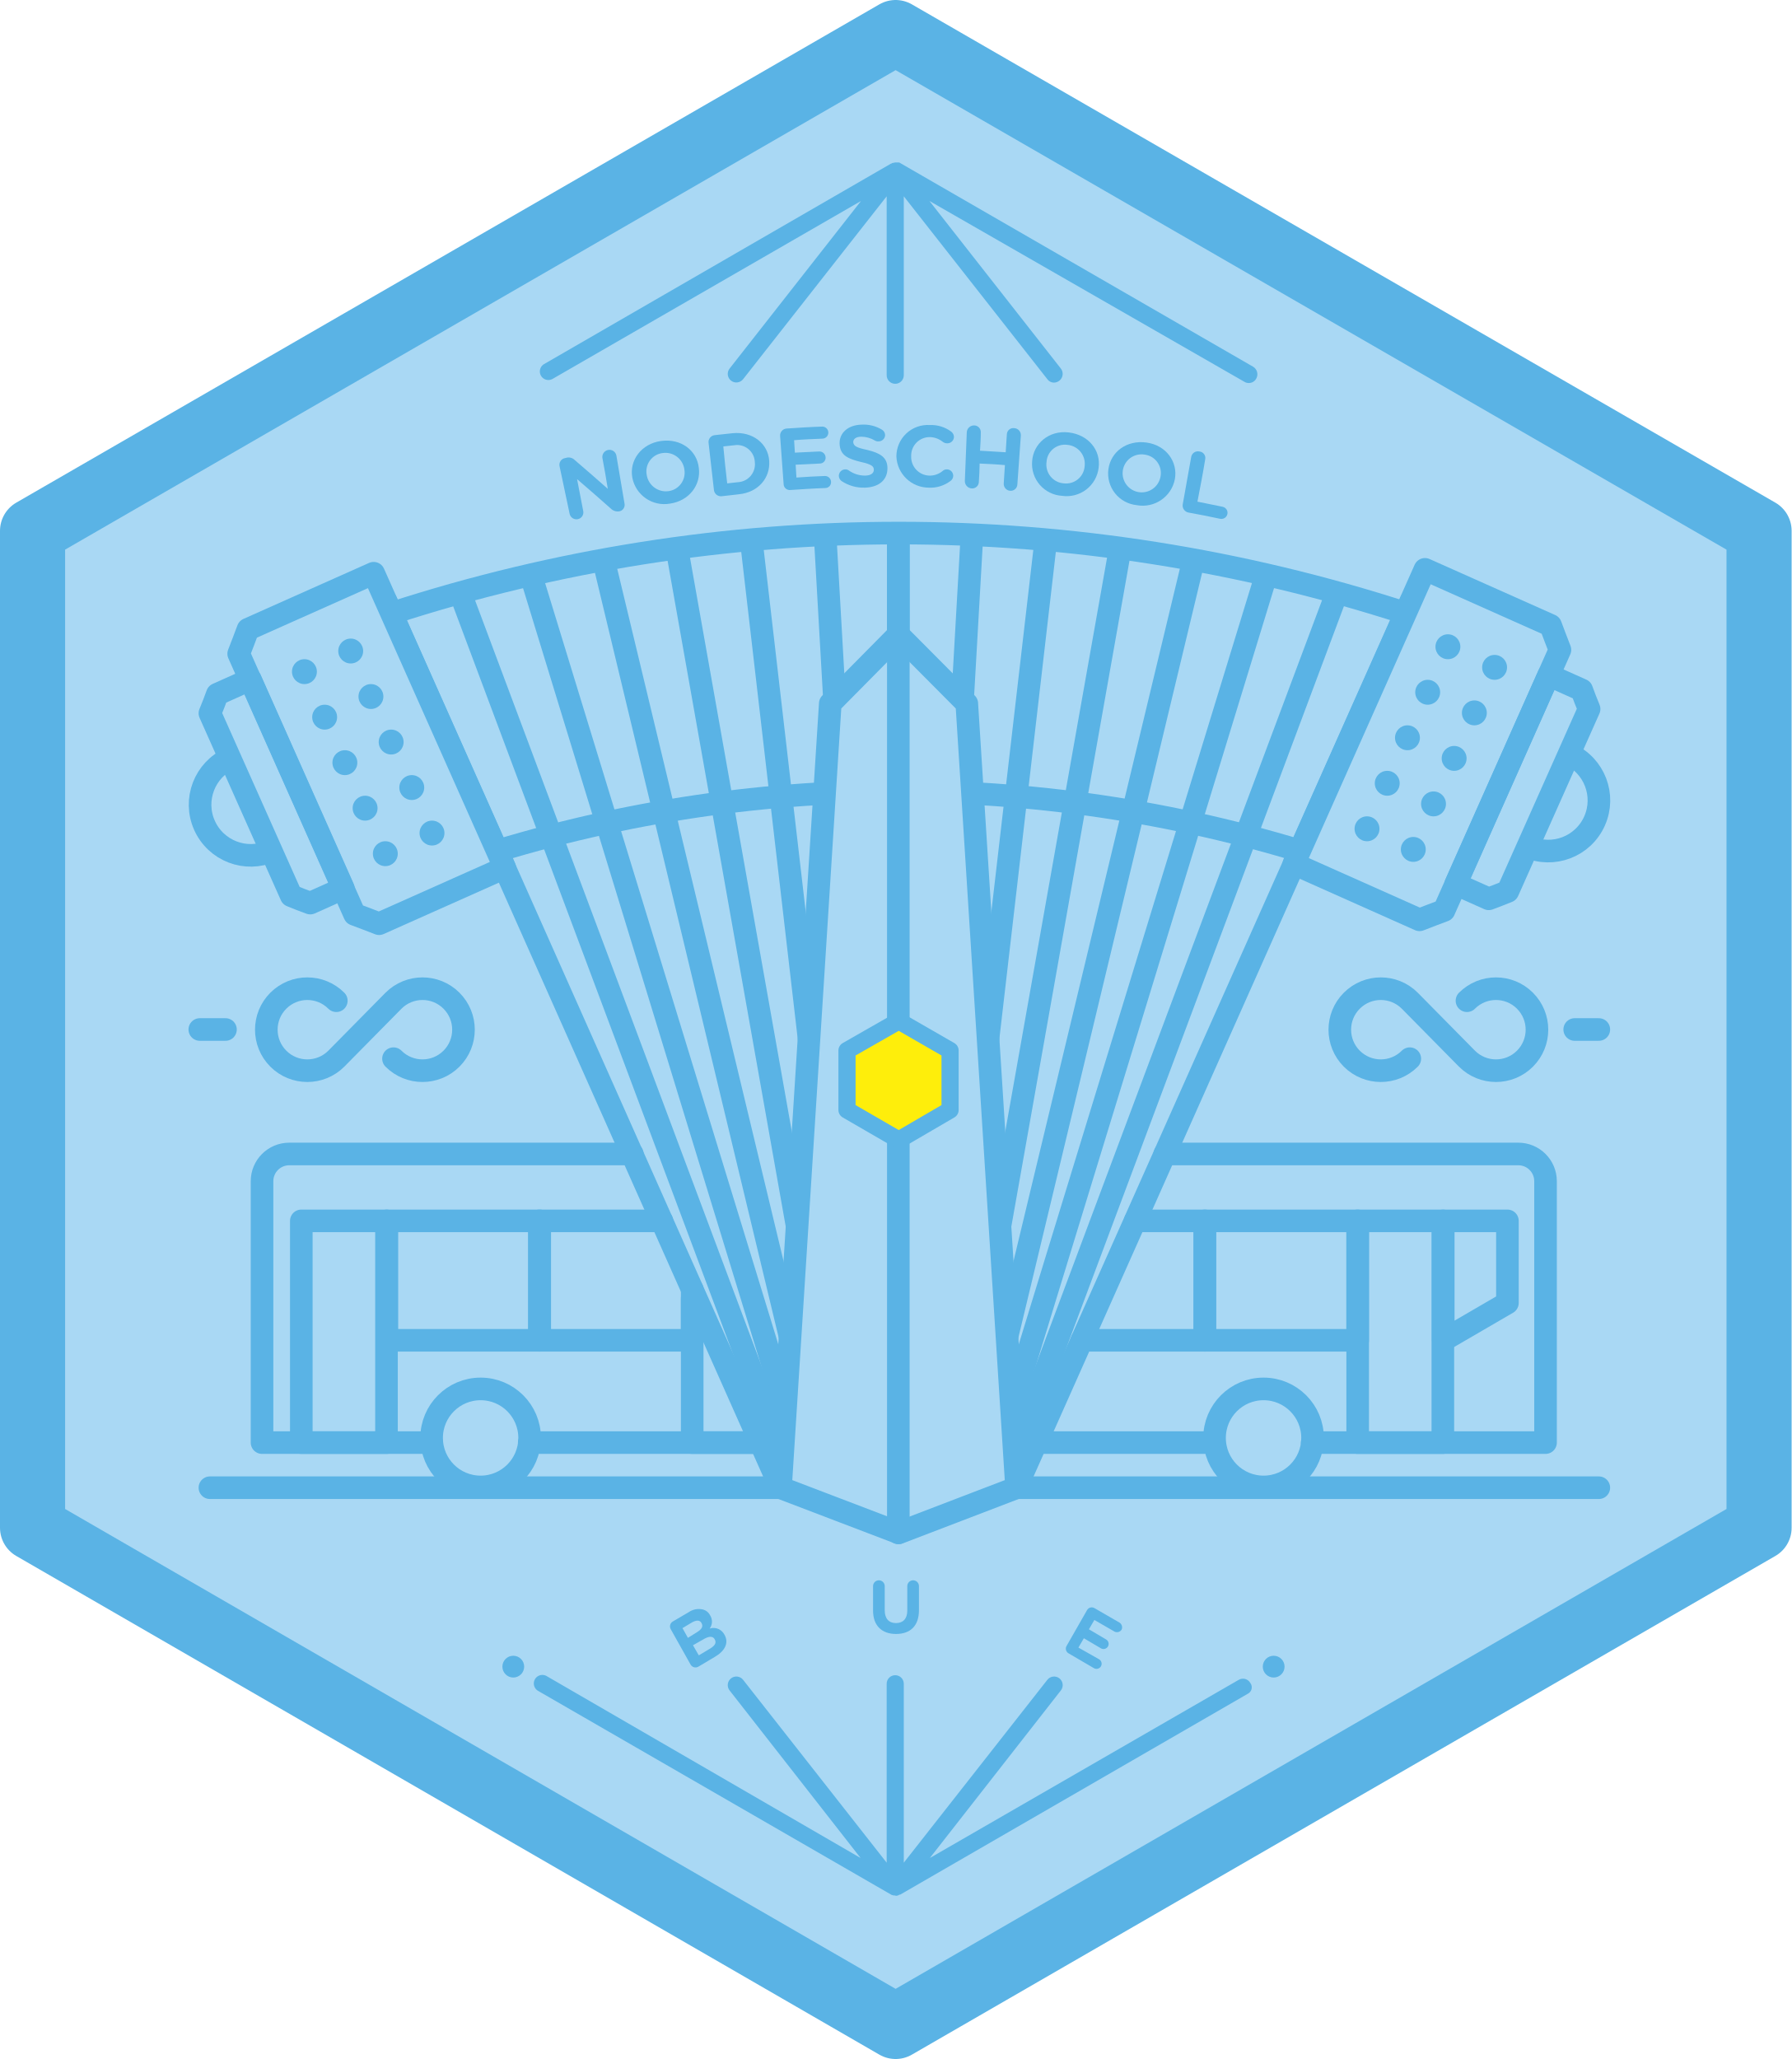
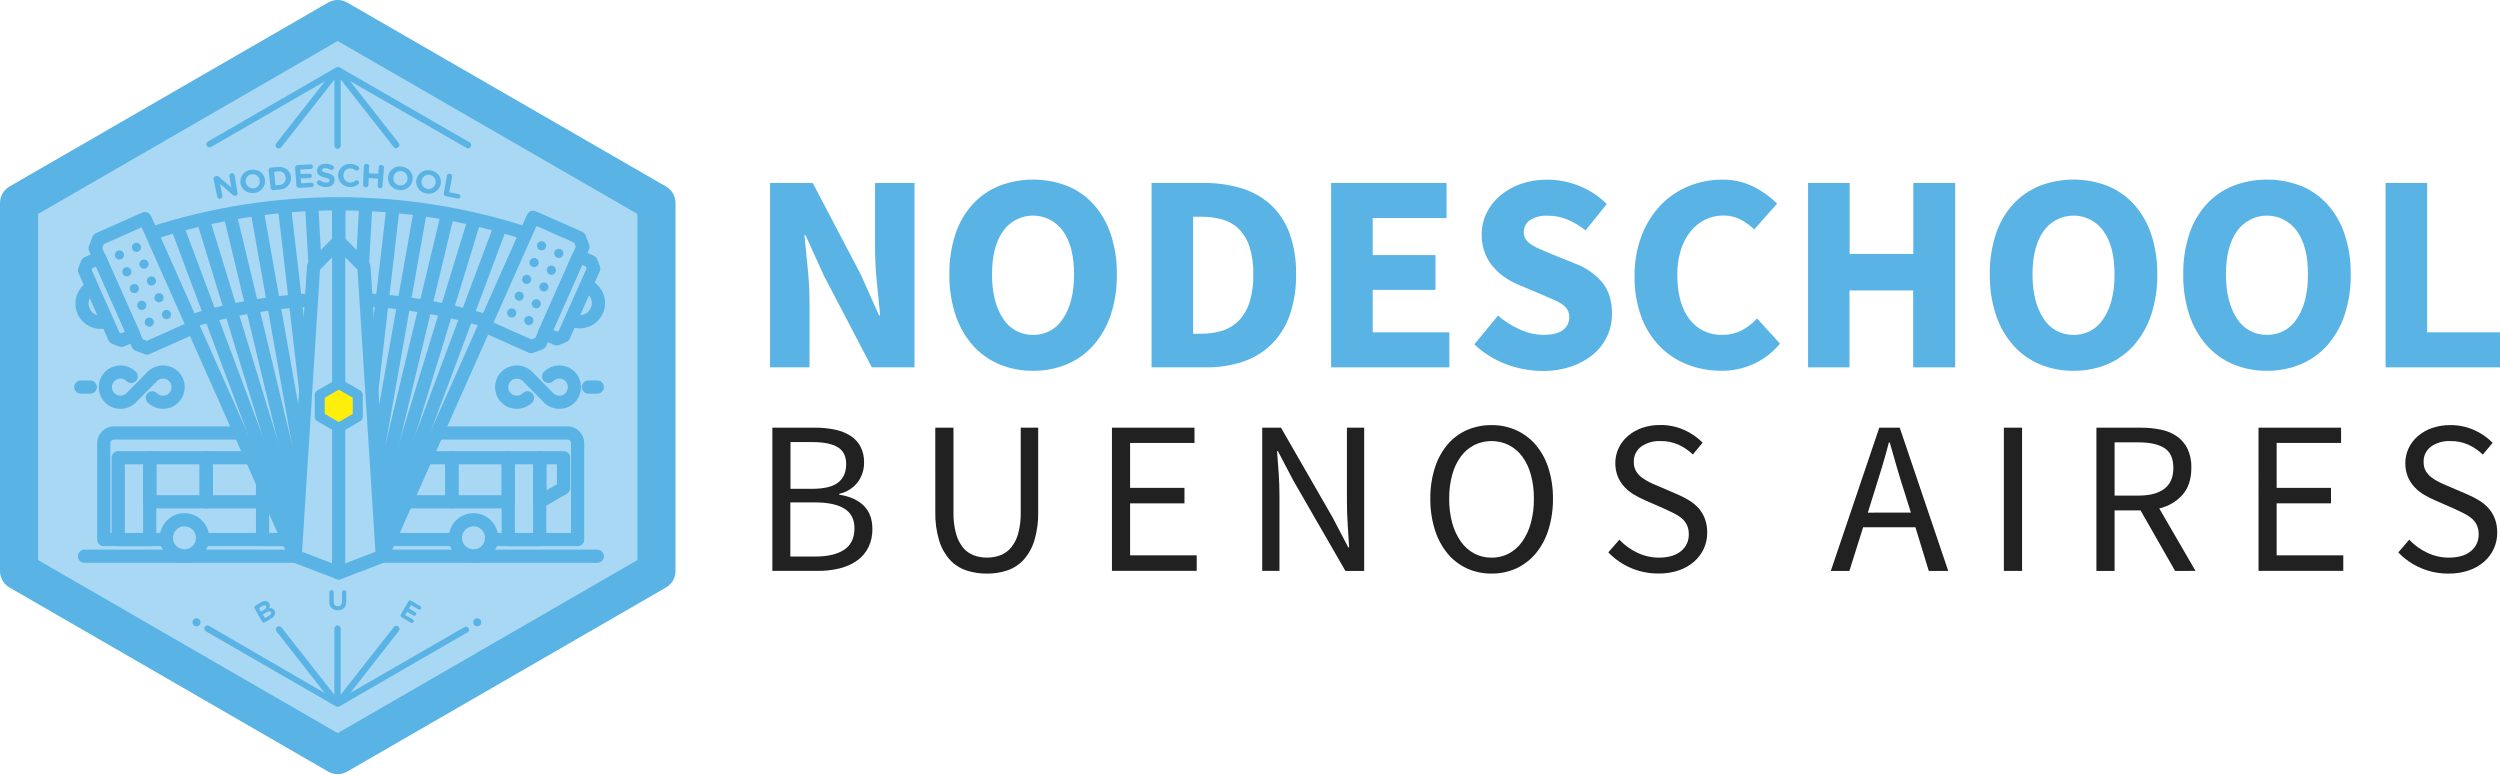
- <svg xmlns="http://www.w3.org/2000/svg" id="Layer_1" data-name="Layer 1" viewBox="0 0 460.64 529.34">
+ <svg xmlns="http://www.w3.org/2000/svg" id="Layer_1" data-name="Layer 1" viewBox="0 0 1099.56 340.48">
  <defs>
-     <style>.cls-1,.cls-5{fill:#a9d8f4;}.cls-1,.cls-2,.cls-4,.cls-5,.cls-6,.cls-7{stroke:#5ab3e5;}.cls-1,.cls-2,.cls-5,.cls-7{stroke-linecap:round;}.cls-1,.cls-2,.cls-4,.cls-5,.cls-7{stroke-linejoin:round;}.cls-1{stroke-width:16.74px;}.cls-2,.cls-4,.cls-6{fill:none;}.cls-2,.cls-4,.cls-5,.cls-6{stroke-width:5.81px;}.cls-3{fill:#5ab3e5;}.cls-6{stroke-miterlimit:10;}.cls-7{fill:#feee0b;stroke-width:4.41px;}</style>
+     <style>.cls-1,.cls-5{fill:#a9d8f4;}.cls-1,.cls-2,.cls-4,.cls-5,.cls-6,.cls-7{stroke:#5ab3e5;}.cls-1,.cls-2,.cls-5,.cls-7{stroke-linecap:round;}.cls-1,.cls-2,.cls-4,.cls-5,.cls-7{stroke-linejoin:round;}.cls-1{stroke-width:16.74px;}.cls-2,.cls-4,.cls-6{fill:none;}.cls-2,.cls-4,.cls-5,.cls-6{stroke-width:5.81px;}.cls-3{fill:#5ab3e5;}.cls-6{stroke-miterlimit:10;}.cls-7{fill:#feee0b;stroke-width:4.41px;}.cls-8{fill:#212121;}</style>
  </defs>
-   <polygon class="cls-1" points="452.27 392.77 230.27 520.97 8.37 392.77 8.37 136.47 230.27 8.37 452.27 136.47 452.27 392.77" />
-   <path class="cls-2" d="M162.6,296.7H74.4a7,7,0,0,0-7,7v67.2H111" transform="translate(-0.03 -0.03)" />
-   <path class="cls-2" d="M337.4,370.9h60V303.7a7,7,0,0,0-7-7H299.5" transform="translate(-0.03 -0.03)" />
-   <line class="cls-2" x1="263.37" y1="370.87" x2="312.17" y2="370.87" />
-   <line class="cls-2" x1="136.07" y1="370.87" x2="198.77" y2="370.87" />
-   <circle class="cls-2" cx="123.57" cy="369.67" r="12.6" />
-   <circle class="cls-2" cx="324.87" cy="369.67" r="12.6" />
-   <rect class="cls-2" x="77.47" y="313.87" width="21.9" height="57" />
-   <polyline class="cls-2" points="177.97 331.47 177.97 370.87 195.57 370.87" />
-   <rect class="cls-2" x="349.07" y="313.87" width="21.9" height="57" />
-   <rect class="cls-2" x="99.47" y="313.87" width="39.3" height="30.7" />
-   <polyline class="cls-2" points="291.87 313.87 309.77 313.87 309.77 344.57 278.17 344.57" />
-   <rect class="cls-2" x="309.77" y="313.87" width="39.3" height="30.7" />
-   <polyline class="cls-2" points="177.97 333.77 177.97 344.57 138.67 344.57 138.67 313.87 170.17 313.87" />
-   <polygon class="cls-2" points="387.57 334.97 371.07 344.57 371.07 313.87 387.57 313.87 387.57 334.97" />
-   <path class="cls-3" d="M172.5,418.9a1.46,1.46,0,0,1,.5-2l4.1-2.4a4.53,4.53,0,0,1,3.6-.7,2.85,2.85,0,0,1,1.9,1.5h0a3,3,0,0,1-.1,3.4,3.18,3.18,0,0,1,3.8,1.6h0c1.2,2.1.1,4.2-2.5,5.7l-4.2,2.5a1.46,1.46,0,0,1-2-.5Zm6.8.7c1.1-.7,1.6-1.4,1.1-2.3h0c-.4-.8-1.3-.8-2.4-.2l-2.5,1.5,1.4,2.5Zm3.4,4.2c1.1-.7,1.6-1.4,1.1-2.3h0c-.4-.8-1.3-.9-2.6-.2l-3,1.7,1.5,2.6Z" transform="translate(-0.03 -0.03)" />
-   <path class="cls-3" d="M224.5,414.1v-6.3a1.5,1.5,0,1,1,3,0V414c0,2.2,1.1,3.3,2.9,3.3s2.9-1.1,2.9-3.2v-6.3a1.5,1.5,0,0,1,3,0V414c0,4.1-2.3,6.1-5.9,6.1S224.5,418,224.5,414.1Z" transform="translate(-0.03 -0.03)" />
-   <path class="cls-3" d="M274.3,423.1l5.2-9.1a1.38,1.38,0,0,1,2-.5l6.4,3.7a1.44,1.44,0,0,1,.5,1.8,1.41,1.41,0,0,1-1.8.5l-5.2-3-1.4,2.4,4.4,2.6a1.32,1.32,0,0,1-1.3,2.3l-4.4-2.6-1.4,2.4,5.3,3a1.32,1.32,0,0,1-1.3,2.3l-6.5-3.8A1.38,1.38,0,0,1,274.3,423.1Z" transform="translate(-0.03 -0.03)" />
-   <path class="cls-3" d="M322.2,94.3,231.4,41.9h0a.37.37,0,0,0-.3-.1h-.8a.9.9,0,0,0-.5.1h-.2a.76.76,0,0,0-.4.2h-.1L139.8,93.7a2.2,2.2,0,0,0,2.2,3.8l79.4-45.8L187.6,94.8a2.21,2.21,0,1,0,3.5,2.7l36.9-47v46a2.2,2.2,0,1,0,4.4,0v-46l36.9,47a2.09,2.09,0,0,0,1.7.9,2.39,2.39,0,0,0,1.4-.5,2.23,2.23,0,0,0,.4-3.1L239,51.7l81,46.5a2,2,0,0,0,1.1.3,2.14,2.14,0,0,0,1.9-1.1A2.26,2.26,0,0,0,322.2,94.3Z" transform="translate(-0.03 -0.03)" />
-   <path class="cls-3" d="M321.5,432.7a2.17,2.17,0,0,0-3-.8l-79.4,45.8,33.7-43.1a2.21,2.21,0,0,0-3.5-2.7l-36.9,47v-46a2.2,2.2,0,1,0-4.4,0v46l-36.9-47a2.21,2.21,0,1,0-3.5,2.7l33.7,43.1L140.7,431a2.2,2.2,0,1,0-2.2,3.8l90.8,52.4h.1a.35.35,0,0,1,.2.1h.3c.2,0,.3.1.5.1h0a.75.75,0,0,0,.5-.1h.1a.1.1,0,0,0,.1-.1c.1,0,.2-.1.3-.1h.1l89.3-51.6A1.86,1.86,0,0,0,321.5,432.7Z" transform="translate(-0.03 -0.03)" />
-   <circle class="cls-3" cx="327.47" cy="428.47" r="2.8" />
-   <circle class="cls-3" cx="131.97" cy="428.47" r="2.8" />
-   <path class="cls-3" d="M148.6,133.5a1.77,1.77,0,0,0,1.4-2c-.5-2.8-1.1-5.5-1.6-8.3,2.9,2.5,5.9,5.1,8.7,7.6a2.37,2.37,0,0,0,2,.7h.1a1.69,1.69,0,0,0,1.4-2c-.7-4.1-1.4-8.3-2.1-12.4a1.82,1.82,0,0,0-2.1-1.4,1.85,1.85,0,0,0-1.5,2c.5,2.7,1,5.4,1.4,8-2.8-2.5-5.6-4.9-8.5-7.4a2.24,2.24,0,0,0-2.1-.6c-.1,0-.2.1-.4.1a1.74,1.74,0,0,0-1.4,2.1c.9,4.1,1.7,8.2,2.6,12.3A1.8,1.8,0,0,0,148.6,133.5Z" transform="translate(-0.03 -0.03)" />
-   <path class="cls-3" d="M172.3,129.5c4.9-.7,8-4.8,7.4-9.2h0c-.5-4.5-4.6-7.6-9.7-6.9s-8.2,5-7.4,9.4h0A8.37,8.37,0,0,0,172.3,129.5Zm-6-7.4a4.75,4.75,0,0,1,4.1-5.6,4.92,4.92,0,0,1,5.6,4.3h0a4.79,4.79,0,0,1-4.1,5.5,5,5,0,0,1-5.6-4.2Z" transform="translate(-0.03 -0.03)" />
-   <path class="cls-3" d="M185.6,127.6c1.5-.2,3-.3,4.4-.5,5-.5,8.1-4.2,7.8-8.6h0c-.3-4.4-4.2-7.6-9.4-7.1-1.5.2-3.1.3-4.6.5a1.77,1.77,0,0,0-1.6,1.9c.5,4.1.9,8.2,1.4,12.3A1.8,1.8,0,0,0,185.6,127.6Zm.4-12.8,2.8-.3a4.55,4.55,0,0,1,5.3,4.3h0a4.63,4.63,0,0,1-4.4,5.2l-2.7.3C186.6,121.1,186.3,117.9,186,114.8Z" transform="translate(-0.03 -0.03)" />
-   <path class="cls-3" d="M203.3,126c3-.2,5.9-.4,8.9-.5a1.5,1.5,0,0,0,1.5-1.6,1.56,1.56,0,0,0-1.6-1.5c-2.4.1-4.8.2-7.3.4-.1-1.1-.1-2.2-.2-3.3l6.2-.3a1.49,1.49,0,0,0,1.5-1.6,1.59,1.59,0,0,0-1.7-1.5l-6.2.3c-.1-1.1-.1-2.1-.2-3.2,2.4-.2,4.9-.3,7.3-.4a1.55,1.55,0,1,0-.1-3.1c-3.1.1-6.1.3-9.1.5a1.79,1.79,0,0,0-1.7,1.9l.9,12.3A1.58,1.58,0,0,0,203.3,126Z" transform="translate(-0.03 -0.03)" />
-   <path class="cls-3" d="M216.4,123.7a10.17,10.17,0,0,0,6,1.7c3.4-.1,5.8-1.8,5.8-5h0c0-2.8-1.9-3.9-5.2-4.7-2.8-.6-3.5-1-3.6-2h0c0-.8.7-1.4,2.1-1.4a6.94,6.94,0,0,1,3.5,1,1.49,1.49,0,0,0,.9.2,1.67,1.67,0,0,0,1.7-1.6,1.68,1.68,0,0,0-.8-1.4,9.1,9.1,0,0,0-5.3-1.3c-3.4.1-5.7,2.1-5.6,4.9h0c.1,3.1,2.3,3.9,5.5,4.7,2.7.6,3.3,1.1,3.3,2h0c0,.9-.8,1.5-2.3,1.5a7.14,7.14,0,0,1-4.1-1.3,1.49,1.49,0,0,0-1-.3,1.67,1.67,0,0,0-1.6,1.7A1.71,1.71,0,0,0,216.4,123.7Z" transform="translate(-0.03 -0.03)" />
-   <path class="cls-3" d="M238.8,125.4a8.47,8.47,0,0,0,5.7-1.8,1.63,1.63,0,0,0-1-2.9,1.5,1.5,0,0,0-1.1.4,5.13,5.13,0,0,1-3.5,1.2,4.81,4.81,0,0,1-4.6-5h0a4.76,4.76,0,0,1,4.8-4.9,5.55,5.55,0,0,1,3.3,1.2,1.82,1.82,0,0,0,1.1.4,1.69,1.69,0,0,0,1.8-1.6,1.75,1.75,0,0,0-.7-1.4,8.58,8.58,0,0,0-5.5-1.7,8.07,8.07,0,0,0-8.6,8.1h0A8.36,8.36,0,0,0,238.8,125.4Z" transform="translate(-0.03 -0.03)" />
-   <path class="cls-3" d="M249.9,125.6a1.71,1.71,0,0,0,1.8-1.7c.1-1.6.2-3.2.2-4.7,2.2.1,4.4.2,6.5.4-.1,1.6-.2,3.2-.3,4.7a1.78,1.78,0,0,0,1.6,1.9,1.71,1.71,0,0,0,1.9-1.6l.9-12.6a1.79,1.79,0,0,0-1.7-1.9,1.66,1.66,0,0,0-1.9,1.6c-.1,1.5-.2,3.1-.3,4.6-2.2-.1-4.4-.3-6.6-.4.1-1.6.2-3.1.2-4.7a1.71,1.71,0,0,0-1.7-1.8,1.86,1.86,0,0,0-1.9,1.7c-.2,4.2-.3,8.4-.5,12.6A1.88,1.88,0,0,0,249.9,125.6Z" transform="translate(-0.03 -0.03)" />
-   <path class="cls-3" d="M273.1,127.5a8.27,8.27,0,0,0,9.4-7.2h0c.6-4.5-2.6-8.5-7.7-9.1s-9.1,2.9-9.4,7.4h0A8.21,8.21,0,0,0,273.1,127.5Zm-4-8.7a4.72,4.72,0,0,1,5.4-4.4,4.89,4.89,0,0,1,4.4,5.5h0a4.78,4.78,0,0,1-5.3,4.4,4.84,4.84,0,0,1-4.5-5.5Z" transform="translate(-0.03 -0.03)" />
-   <path class="cls-3" d="M292.3,129.9a8.42,8.42,0,0,0,9.8-6.7h0c.8-4.4-2.2-8.7-7.3-9.4s-9.2,2.4-9.8,6.9h0A8.19,8.19,0,0,0,292.3,129.9Zm-3.6-8.8a4.85,4.85,0,0,1,5.6-4.2,4.77,4.77,0,0,1,4.1,5.7h0a4.91,4.91,0,0,1-9.7-1.5Z" transform="translate(-0.03 -0.03)" />
-   <path class="cls-3" d="M305.6,131.8c2.7.5,5.4,1,8.1,1.6a1.58,1.58,0,1,0,.6-3.1c-2.1-.4-4.3-.9-6.4-1.3.7-3.6,1.4-7.2,2-10.9a1.67,1.67,0,0,0-1.5-2,1.74,1.74,0,0,0-2.1,1.4c-.7,4.1-1.5,8.2-2.2,12.3A1.85,1.85,0,0,0,305.6,131.8Z" transform="translate(-0.03 -0.03)" />
-   <circle class="cls-3" cx="232.07" cy="274.87" r="0.6" />
-   <path class="cls-2" d="M341,220.9a355.77,355.77,0,0,0-219.8,0c-6.8-21.1-13.7-42.1-20.5-63.2a422.53,422.53,0,0,1,260.8,0C354.6,178.8,347.8,199.8,341,220.9Z" transform="translate(-0.03 -0.03)" />
-   <line class="cls-4" x1="230.97" y1="135.37" x2="230.97" y2="394.07" />
-   <line class="cls-4" x1="212.17" y1="138.07" x2="226.67" y2="392.47" />
-   <line class="cls-4" x1="193.37" y1="140.77" x2="222.37" y2="390.77" />
-   <line class="cls-4" x1="174.47" y1="143.47" x2="218.07" y2="389.17" />
-   <line class="cls-4" x1="155.67" y1="146.07" x2="213.67" y2="387.47" />
-   <line class="cls-4" x1="136.77" y1="148.77" x2="209.37" y2="385.77" />
-   <line class="cls-4" x1="117.97" y1="151.47" x2="205.07" y2="384.17" />
-   <line class="cls-4" x1="99.07" y1="154.17" x2="200.67" y2="382.47" />
-   <line class="cls-4" x1="230.97" y1="135.37" x2="230.97" y2="394.07" />
-   <line class="cls-4" x1="249.87" y1="138.07" x2="235.37" y2="392.47" />
-   <line class="cls-4" x1="268.67" y1="140.77" x2="239.67" y2="390.77" />
-   <line class="cls-4" x1="287.57" y1="143.47" x2="243.97" y2="389.17" />
-   <line class="cls-4" x1="306.37" y1="146.07" x2="248.37" y2="387.47" />
-   <line class="cls-4" x1="325.27" y1="148.77" x2="252.67" y2="385.77" />
-   <line class="cls-4" x1="344.07" y1="151.47" x2="256.97" y2="384.17" />
-   <line class="cls-4" x1="362.97" y1="154.17" x2="261.27" y2="382.47" />
-   <polygon class="cls-5" points="230.97 163.17 213.47 180.87 200.67 382.47 231.07 394.07 261.37 382.47 248.57 180.87 230.97 163.17" />
-   <line class="cls-2" x1="230.97" y1="163.27" x2="230.97" y2="394.07" />
-   <path class="cls-5" d="M129.8,223.1,97.5,237.5c-2.4-.9-3.8-1.5-6.3-2.4l-29.8-67c.9-2.4,1.5-3.8,2.4-6.3l32.3-14.4Z" transform="translate(-0.03 -0.03)" />
-   <path class="cls-2" d="M79.8,232.2l8.5-3.8L64.4,174.7l-8.5,3.8c-.7,1.9-1.1,3-1.9,4.9l20.9,46.9C76.8,231.1,77.9,231.5,79.8,232.2Z" transform="translate(-0.03 -0.03)" />
-   <path class="cls-6" d="M69.8,218.8A13,13,0,0,1,59.2,195" transform="translate(-0.03 -0.03)" />
-   <circle class="cls-3" cx="78.27" cy="172.67" r="3.2" />
-   <circle class="cls-3" cx="90.17" cy="167.37" r="3.2" />
-   <circle class="cls-3" cx="83.47" cy="184.37" r="3.2" />
-   <circle class="cls-3" cx="95.37" cy="179.07" r="3.2" />
-   <circle class="cls-3" cx="88.67" cy="196.07" r="3.2" />
-   <circle class="cls-3" cx="100.57" cy="190.77" r="3.2" />
-   <circle class="cls-3" cx="93.87" cy="207.77" r="3.2" />
-   <circle class="cls-3" cx="105.87" cy="202.47" r="3.2" />
-   <circle class="cls-3" cx="99.07" cy="219.47" r="3.2" />
-   <circle class="cls-3" cx="111.07" cy="214.17" r="3.2" />
-   <path class="cls-5" d="M332.7,222.1,365,236.5c2.4-.9,3.8-1.5,6.3-2.4l29.8-67c-.9-2.4-1.5-3.8-2.4-6.3l-32.3-14.4Z" transform="translate(-0.03 -0.03)" />
-   <path class="cls-2" d="M382.8,231.1l-8.5-3.8,23.9-53.7,8.5,3.8c.7,1.9,1.1,3,1.9,4.9l-20.9,46.9C385.7,230,384.7,230.4,382.8,231.1Z" transform="translate(-0.03 -0.03)" />
-   <path class="cls-6" d="M392.8,217.7a13,13,0,1,0,10.6-23.8" transform="translate(-0.03 -0.03)" />
-   <circle class="cls-3" cx="384.27" cy="171.57" r="3.2" />
-   <circle class="cls-3" cx="372.27" cy="166.27" r="3.2" />
-   <circle class="cls-3" cx="379.07" cy="183.27" r="3.2" />
-   <circle class="cls-3" cx="367.07" cy="177.97" r="3.2" />
-   <circle class="cls-3" cx="373.87" cy="194.97" r="3.2" />
-   <circle class="cls-3" cx="361.87" cy="189.67" r="3.2" />
-   <circle class="cls-3" cx="368.57" cy="206.67" r="3.2" />
-   <circle class="cls-3" cx="356.67" cy="201.37" r="3.2" />
-   <circle class="cls-3" cx="363.37" cy="218.37" r="3.2" />
-   <circle class="cls-3" cx="351.47" cy="213.07" r="3.2" />
-   <polygon class="cls-7" points="244.27 285.37 231.07 293.07 217.77 285.37 217.77 270.07 231.07 262.47 244.27 270.07 244.27 285.37" />
-   <line class="cls-2" x1="200.67" y1="382.47" x2="53.97" y2="382.47" />
-   <line class="cls-2" x1="411.07" y1="382.47" x2="261.27" y2="382.47" />
-   <path class="cls-5" d="M101.2,272.2a10.54,10.54,0,1,0,0-14.9L86.5,272.2a10.54,10.54,0,1,1,0-14.9" transform="translate(-0.03 -0.03)" />
-   <path class="cls-5" d="M362.5,272.2a10.54,10.54,0,1,1,0-14.9l14.7,14.9a10.54,10.54,0,1,0,0-14.9" transform="translate(-0.03 -0.03)" />
-   <line class="cls-2" x1="404.87" y1="264.67" x2="411.07" y2="264.67" />
-   <line class="cls-2" x1="51.37" y1="264.67" x2="57.97" y2="264.67" />
+   <polygon class="cls-1" points="288.73 251.15 148.52 332.11 8.37 251.15 8.37 89.27 148.52 8.37 288.73 89.27 288.73 251.15" />
+   <path class="cls-2" d="M187.53,284.88h-55.7a4.42,4.42,0,0,0-4.42,4.42v42.44h27.54" transform="translate(-81.77 -94.43)" />
+   <path class="cls-2" d="M297.93,331.74h37.89V289.3a4.42,4.42,0,0,0-4.42-4.42H274" transform="translate(-81.77 -94.43)" />
+   <line class="cls-2" x1="169.42" y1="237.31" x2="200.24" y2="237.31" />
+   <line class="cls-2" x1="89.02" y1="237.31" x2="128.62" y2="237.31" />
+   <circle class="cls-2" cx="81.13" cy="236.56" r="7.96" />
+   <circle class="cls-2" cx="208.26" cy="236.56" r="7.96" />
+   <rect class="cls-2" x="52.01" y="201.32" width="13.83" height="36" />
+   <polyline class="cls-2" points="115.48 212.43 115.48 237.31 126.6 237.31" />
+   <rect class="cls-2" x="223.55" y="201.32" width="13.83" height="36" />
+   <rect class="cls-2" x="65.91" y="201.32" width="24.82" height="19.39" />
+   <polyline class="cls-2" points="187.42 201.31 198.73 201.31 198.73 220.7 178.77 220.7" />
+   <rect class="cls-2" x="198.73" y="201.32" width="24.82" height="19.39" />
+   <polyline class="cls-2" points="115.48 213.88 115.48 220.7 90.66 220.7 90.66 201.31 110.56 201.31" />
+   <polygon class="cls-2" points="247.86 214.64 237.44 220.7 237.44 201.31 247.86 201.31 247.86 214.64" />
+   <path class="cls-3" d="M193.78,362.06a.92.92,0,0,1,.32-1.26l2.59-1.52a2.86,2.86,0,0,1,2.27-.44,1.8,1.8,0,0,1,1.2.95h0a1.89,1.89,0,0,1-.06,2.15,2,2,0,0,1,2.4,1h0c.76,1.33.06,2.65-1.58,3.6l-2.65,1.58a.92.92,0,0,1-1.26-.32Zm4.29.44c.69-.44,1-.88.69-1.45h0c-.25-.51-.82-.51-1.52-.13l-1.58.95.88,1.58Zm2.15,2.65c.69-.44,1-.88.69-1.45h0c-.25-.51-.82-.57-1.64-.13l-1.89,1.07.95,1.64Z" transform="translate(-81.77 -94.43)" />
+   <path class="cls-3" d="M226.63,359v-4a.95.95,0,1,1,1.89,0V359c0,1.39.69,2.08,1.83,2.08s1.83-.69,1.83-2v-4a.95.95,0,1,1,1.89,0V359c0,2.59-1.45,3.85-3.73,3.85A3.44,3.44,0,0,1,226.63,359Z" transform="translate(-81.77 -94.43)" />
+   <path class="cls-3" d="M258.08,364.71l3.28-5.75a.87.87,0,0,1,1.18-.37l.09.05,4,2.34a.91.91,0,0,1,.32,1.14.89.89,0,0,1-1.14.32l-3.28-1.89-.88,1.52,2.78,1.64a.83.83,0,0,1-.82,1.45l-2.78-1.64L260,365l3.35,1.89a.83.83,0,0,1-.82,1.45l-4.11-2.4a.87.87,0,0,1-.37-1.18Z" transform="translate(-81.77 -94.43)" />
+   <path class="cls-3" d="M288.33,157.05,231,124h0a.23.23,0,0,0-.19-.06h-.51a.57.57,0,0,0-.32.06h-.13a.48.48,0,0,0-.25.13h-.06l-56.4,32.59a1.39,1.39,0,0,0,1.39,2.4l50.15-28.93-21.35,27.22a1.4,1.4,0,1,0,2.21,1.71h0l23.3-29.68v29.05a1.39,1.39,0,1,0,2.78,0h0V129.39l23.3,29.68a1.32,1.32,0,0,0,1.07.57,1.51,1.51,0,0,0,.88-.32,1.41,1.41,0,0,0,.25-2l-21.35-27.22,51.16,29.37a1.26,1.26,0,0,0,.69.19,1.35,1.35,0,0,0,1.2-.69,1.43,1.43,0,0,0-.5-2Z" transform="translate(-81.77 -94.43)" />
+   <path class="cls-3" d="M287.89,370.77a1.37,1.37,0,0,0-1.87-.52l0,0-50.15,28.93L257.13,372a1.4,1.4,0,1,0-2.21-1.71h0L231.61,400V370.9a1.39,1.39,0,0,0-2.78,0h0V400l-23.3-29.68a1.4,1.4,0,0,0-2.21,1.71h0l21.28,27.22L173.7,369.7a1.39,1.39,0,0,0-1.54,2.31l.15.09,57.35,33.09h.06a.22.22,0,0,1,.13.06H230c.13,0,.19.06.32.06h0a.47.47,0,0,0,.32-.06h.06a.06.06,0,0,0,.06-.06h0c.06,0,.13-.06.19-.06H231l56.4-32.59a1.17,1.17,0,0,0,.44-1.77Z" transform="translate(-81.77 -94.43)" />
+   <circle class="cls-3" cx="209.9" cy="273.69" r="1.77" />
+   <circle class="cls-3" cx="86.43" cy="273.69" r="1.77" />
+   <path class="cls-3" d="M178.69,181.81a1.12,1.12,0,0,0,.88-1.26c-.32-1.77-.69-3.47-1-5.24,1.83,1.58,3.73,3.22,5.49,4.8a1.5,1.5,0,0,0,1.26.44h.06a1.07,1.07,0,0,0,.89-1.22v0c-.44-2.59-.88-5.24-1.33-7.83a1.15,1.15,0,0,0-1.33-.88,1.17,1.17,0,0,0-.95,1.26c.32,1.71.63,3.41.88,5.05-1.77-1.58-3.54-3.09-5.37-4.67a1.41,1.41,0,0,0-1.33-.38c-.06,0-.13.06-.25.06a1.1,1.1,0,0,0-.9,1.27v.06c.57,2.59,1.07,5.18,1.64,7.77A1.14,1.14,0,0,0,178.69,181.81Z" transform="translate(-81.77 -94.43)" />
+   <path class="cls-3" d="M193.66,179.28a5.22,5.22,0,0,0,4.67-5.81h0c-.32-2.84-2.91-4.8-6.13-4.36a5.16,5.16,0,0,0-4.67,5.94h0A5.29,5.29,0,0,0,193.66,179.28Zm-3.79-4.67a3,3,0,0,1,2.39-3.51l.2,0A3.11,3.11,0,0,1,196,173.7v.09h0a3,3,0,0,1-2.51,3.46h-.08A3.16,3.16,0,0,1,189.87,174.61Z" transform="translate(-81.77 -94.43)" />
+   <path class="cls-3" d="M202.06,178.08c.95-.13,1.89-.19,2.78-.32a5.1,5.1,0,0,0,4.93-5.43h0c-.19-2.78-2.65-4.8-5.94-4.48-.95.13-2,.19-2.91.32a1.12,1.12,0,0,0-1,1.2c.32,2.59.57,5.18.88,7.77A1.14,1.14,0,0,0,202.06,178.08Zm.25-8.08,1.77-.19a2.87,2.87,0,0,1,3.35,2.72h0a2.92,2.92,0,0,1-2.54,3.26l-.24,0-1.71.19C202.69,174,202.5,172,202.31,170Z" transform="translate(-81.77 -94.43)" />
+   <path class="cls-3" d="M213.24,177.07c1.89-.13,3.73-.25,5.62-.32a1,1,0,0,0,.95-.95s0,0,0-.07a1,1,0,0,0-1-.95c-1.52.06-3,.13-4.61.25-.06-.69-.06-1.39-.13-2.08l3.92-.19a.94.94,0,0,0,.95-.93s0-.05,0-.08a1,1,0,0,0-1.06-.95h0l-3.92.19c-.06-.69-.06-1.33-.13-2,1.52-.13,3.09-.19,4.61-.25a1,1,0,1,0-.06-2h0c-2,.06-3.85.19-5.75.32a1.13,1.13,0,0,0-1.07,1.18v0l.57,7.77a1,1,0,0,0,1,1Z" transform="translate(-81.77 -94.43)" />
+   <path class="cls-3" d="M221.51,175.62a6.42,6.42,0,0,0,3.79,1.07c2.15-.06,3.66-1.14,3.66-3.16h0c0-1.77-1.2-2.46-3.28-3-1.77-.38-2.21-.63-2.27-1.26h0c0-.51.44-.88,1.33-.88a4.38,4.38,0,0,1,2.21.63.94.94,0,0,0,.57.13,1,1,0,0,0,.57-1.89,5.75,5.75,0,0,0-3.35-.82c-2.15.06-3.6,1.33-3.54,3.09h0c.06,2,1.45,2.46,3.47,3,1.71.38,2.08.69,2.08,1.26h0c0,.57-.51.95-1.45.95a4.51,4.51,0,0,1-2.59-.82.94.94,0,0,0-.63-.19,1.05,1.05,0,0,0-1,1.07A1.08,1.08,0,0,0,221.51,175.62Z" transform="translate(-81.77 -94.43)" />
+   <path class="cls-3" d="M235.66,176.69a5.35,5.35,0,0,0,3.6-1.14,1,1,0,0,0-.63-1.83,1,1,0,0,0-.69.25,3.24,3.24,0,0,1-2.21.76,3,3,0,0,1-2.91-3.16h0a3,3,0,0,1,2.92-3.09h.12a3.51,3.51,0,0,1,2.08.76,1.15,1.15,0,0,0,.69.25,1.07,1.07,0,0,0,1.14-1v0a1.11,1.11,0,0,0-.44-.88,5.42,5.42,0,0,0-3.47-1.07,5.1,5.1,0,0,0-5.42,4.75q0,.18,0,.36h0A5.28,5.28,0,0,0,235.66,176.69Z" transform="translate(-81.77 -94.43)" />
+   <path class="cls-3" d="M242.67,176.82a1.08,1.08,0,0,0,1.14-1s0,0,0-.05c.06-1,.13-2,.13-3,1.39.06,2.78.13,4.11.25-.06,1-.13,2-.19,3a1.12,1.12,0,0,0,1,1.2,1.08,1.08,0,0,0,1.19-1v-.06l.57-8a1.13,1.13,0,0,0-1.06-1.2h0a1,1,0,0,0-1.2,1c-.06.95-.13,2-.19,2.91-1.39-.06-2.78-.19-4.17-.25.06-1,.13-2,.13-3a1.08,1.08,0,0,0-1-1.14H243a1.17,1.17,0,0,0-1.2,1.07c-.13,2.65-.19,5.31-.32,8A1.19,1.19,0,0,0,242.67,176.82Z" transform="translate(-81.77 -94.43)" />
+   <path class="cls-3" d="M257.32,178a5.22,5.22,0,0,0,5.92-4.42l0-.13h0c.38-2.84-1.64-5.37-4.86-5.75a5.14,5.14,0,0,0-5.94,4.67h0a5.19,5.19,0,0,0,4.72,5.61Zm-2.53-5.49a3,3,0,0,1,3.15-2.81l.26,0A3.09,3.09,0,0,1,261,173.1v.11h0a3,3,0,0,1-3.23,2.79h-.12a3.06,3.06,0,0,1-2.87-3.24Q254.78,172.64,254.79,172.52Z" transform="translate(-81.77 -94.43)" />
+   <path class="cls-3" d="M269.45,179.53a5.32,5.32,0,0,0,6.19-4.23h0a5.12,5.12,0,0,0-4.61-5.94,5.22,5.22,0,0,0-6.19,4.36h0a5.17,5.17,0,0,0,4.47,5.79ZM267.17,174a3.06,3.06,0,0,1,3.41-2.67l.13,0a3,3,0,0,1,2.63,3.35q0,.12,0,.25h0a3.1,3.1,0,0,1-6.13-.95Z" transform="translate(-81.77 -94.43)" />
+   <path class="cls-3" d="M277.85,180.73c1.71.32,3.41.63,5.12,1a1,1,0,1,0,.46-1.94h-.08c-1.33-.25-2.72-.57-4-.82.44-2.27.88-4.55,1.26-6.88a1.05,1.05,0,0,0-.82-1.25l-.13,0a1.1,1.1,0,0,0-1.32.83v.06c-.44,2.59-.95,5.18-1.39,7.77A1.17,1.17,0,0,0,277.85,180.73Z" transform="translate(-81.77 -94.43)" />
+   <circle class="cls-3" cx="149.65" cy="176.68" r="0.38" />
+   <path class="cls-2" d="M300.2,237a224.69,224.69,0,0,0-138.82,0c-4.29-13.33-8.65-26.59-12.95-39.92a266.86,266.86,0,0,1,164.71,0C308.79,210.42,304.5,223.68,300.2,237Z" transform="translate(-81.77 -94.43)" />
+   <line class="cls-4" x1="148.96" y1="88.58" x2="148.96" y2="251.97" />
+   <line class="cls-4" x1="137.08" y1="90.28" x2="146.24" y2="250.96" />
+   <line class="cls-4" x1="125.21" y1="91.99" x2="143.53" y2="249.88" />
+   <line class="cls-4" x1="113.27" y1="93.7" x2="140.81" y2="248.87" />
+   <line class="cls-4" x1="101.4" y1="95.34" x2="138.03" y2="247.8" />
+   <line class="cls-4" x1="89.46" y1="97.04" x2="135.32" y2="246.73" />
+   <line class="cls-4" x1="77.59" y1="98.75" x2="132.6" y2="245.71" />
+   <line class="cls-4" x1="65.65" y1="100.45" x2="129.82" y2="244.64" />
+   <line class="cls-4" x1="148.96" y1="88.58" x2="148.96" y2="251.97" />
+   <line class="cls-4" x1="160.89" y1="90.28" x2="151.74" y2="250.96" />
+   <line class="cls-4" x1="172.77" y1="91.99" x2="154.45" y2="249.88" />
+   <line class="cls-4" x1="184.7" y1="93.7" x2="157.17" y2="248.87" />
+   <line class="cls-4" x1="196.58" y1="95.34" x2="159.95" y2="247.8" />
+   <line class="cls-4" x1="208.52" y1="97.04" x2="162.66" y2="246.73" />
+   <line class="cls-4" x1="220.39" y1="98.75" x2="165.38" y2="245.71" />
+   <line class="cls-4" x1="232.33" y1="100.45" x2="168.09" y2="244.64" />
+   <polygon class="cls-5" points="148.96 106.14 137.91 117.32 129.82 244.64 149.02 251.97 168.16 244.64 160.07 117.32 148.96 106.14" />
+   <line class="cls-2" x1="148.96" y1="106.2" x2="148.96" y2="251.97" />
+   <path class="cls-5" d="M166.82,238.4l-20.4,9.09c-1.52-.57-2.4-.95-4-1.52l-18.82-42.32c.57-1.52.95-2.4,1.52-4l20.4-9.09Z" transform="translate(-81.77 -94.43)" />
+   <path class="cls-2" d="M135.24,244.14l5.37-2.4-15.09-33.92-5.37,2.4c-.44,1.2-.69,1.89-1.2,3.09l13.2,29.62C133.34,243.45,134,243.7,135.24,244.14Z" transform="translate(-81.77 -94.43)" />
+   <path class="cls-6" d="M128.92,235.68a8.23,8.23,0,0,1-6.69-15" transform="translate(-81.77 -94.43)" />
+   <circle class="cls-3" cx="52.52" cy="112.14" r="2.02" />
+   <circle class="cls-3" cx="60.03" cy="108.79" r="2.02" />
+   <circle class="cls-3" cx="55.8" cy="119.53" r="2.02" />
+   <circle class="cls-3" cx="63.32" cy="116.18" r="2.02" />
+   <circle class="cls-3" cx="59.09" cy="126.92" r="2.02" />
+   <circle class="cls-3" cx="66.6" cy="123.57" r="2.02" />
+   <circle class="cls-3" cx="62.37" cy="134.31" r="2.02" />
+   <circle class="cls-3" cx="69.95" cy="130.96" r="2.02" />
+   <circle class="cls-3" cx="65.65" cy="141.69" r="2.02" />
+   <circle class="cls-3" cx="73.23" cy="138.35" r="2.02" />
+   <path class="cls-5" d="M295,237.77l20.4,9.09c1.52-.57,2.4-.95,4-1.52L338.16,203c-.57-1.52-.95-2.4-1.52-4L316.25,190Z" transform="translate(-81.77 -94.43)" />
+   <path class="cls-2" d="M326.6,243.45l-5.37-2.4,15.09-33.92,5.37,2.4c.44,1.2.69,1.89,1.2,3.09l-13.2,29.62C328.43,242.75,327.8,243,326.6,243.45Z" transform="translate(-81.77 -94.43)" />
+   <path class="cls-6" d="M332.92,235a8.23,8.23,0,1,0,6.69-15" transform="translate(-81.77 -94.43)" />
+   <circle class="cls-3" cx="245.78" cy="111.44" r="2.02" />
+   <circle class="cls-3" cx="238.2" cy="108.1" r="2.02" />
+   <circle class="cls-3" cx="242.49" cy="118.83" r="2.02" />
+   <circle class="cls-3" cx="234.91" cy="115.48" r="2.02" />
+   <circle class="cls-3" cx="239.21" cy="126.22" r="2.02" />
+   <circle class="cls-3" cx="231.63" cy="122.87" r="2.02" />
+   <circle class="cls-3" cx="235.86" cy="133.61" r="2.02" />
+   <circle class="cls-3" cx="228.35" cy="130.26" r="2.02" />
+   <circle class="cls-3" cx="232.58" cy="141" r="2.02" />
+   <circle class="cls-3" cx="225.06" cy="137.65" r="2.02" />
+   <polygon class="cls-7" points="157.36 183.31 149.02 188.18 140.62 183.31 140.62 173.65 149.02 168.85 157.36 173.65 157.36 183.31" />
+   <line class="cls-2" x1="129.82" y1="244.64" x2="37.17" y2="244.64" />
+   <line class="cls-2" x1="262.7" y1="244.64" x2="168.09" y2="244.64" />
+   <path class="cls-5" d="M148.75,269.41a6.66,6.66,0,1,0,0-9.41h0l-9.28,9.41a6.66,6.66,0,1,1,0-9.41h0" transform="translate(-81.77 -94.43)" />
+   <path class="cls-5" d="M313.78,269.41a6.66,6.66,0,1,1,0-9.41h0l9.28,9.41a6.66,6.66,0,1,0,0-9.41h0" transform="translate(-81.77 -94.43)" />
+   <line class="cls-2" x1="258.79" y1="170.24" x2="262.7" y2="170.24" />
+   <line class="cls-2" x1="35.53" y1="170.24" x2="39.7" y2="170.24" />
+   <path class="cls-3" d="M420.45,174.91h18.78l21.15,40.3,8,17.91h.5q-.62-6.47-1.43-14.43a150.08,150.08,0,0,1-.81-15.18V174.91H484V256H465.23l-21.15-40.43-8-17.66h-.5q.62,6.72,1.43,14.43a143.51,143.51,0,0,1,.81,14.93V256H420.45Z" transform="translate(-81.77 -94.43)" />
+   <path class="cls-3" d="M536.13,257.51a37.48,37.48,0,0,1-15-2.92,32.54,32.54,0,0,1-11.63-8.4A38.55,38.55,0,0,1,502,232.88a54.88,54.88,0,0,1-2.67-17.79A54.33,54.33,0,0,1,502,197.36a36.67,36.67,0,0,1,7.53-13.06,32.3,32.3,0,0,1,11.63-8.09,41.53,41.53,0,0,1,30,0,32,32,0,0,1,11.63,8.15,37.35,37.35,0,0,1,7.53,13.12,54,54,0,0,1,2.67,17.6,54.93,54.93,0,0,1-2.67,17.79,38.58,38.58,0,0,1-7.53,13.31,32.56,32.56,0,0,1-11.63,8.4A37.49,37.49,0,0,1,536.13,257.51Zm0-15.8a15.14,15.14,0,0,0,13.18-7.15q4.85-7.15,4.85-19.47t-4.85-19a16.13,16.13,0,0,0-26.37,0q-4.85,6.84-4.85,19t4.85,19.47A15.14,15.14,0,0,0,536.13,241.71Z" transform="translate(-81.77 -94.43)" />
+   <path class="cls-3" d="M588.25,174.91h22.89a55.56,55.56,0,0,1,16.79,2.36,33.71,33.71,0,0,1,12.81,7.28,32,32,0,0,1,8.21,12.5,51.14,51.14,0,0,1,2.86,18,52.18,52.18,0,0,1-2.86,18.16A33.64,33.64,0,0,1,640.86,246a33.22,33.22,0,0,1-12.5,7.53A49.93,49.93,0,0,1,612.13,256H588.25ZM610,241.21a30.58,30.58,0,0,0,9.45-1.37,17.44,17.44,0,0,0,7.21-4.42,20.73,20.73,0,0,0,4.67-8A38.91,38.91,0,0,0,633,215.09,37.88,37.88,0,0,0,631.35,203a19.65,19.65,0,0,0-4.67-7.84,17,17,0,0,0-7.21-4.17,33.5,33.5,0,0,0-9.45-1.24h-3.48v51.5Z" transform="translate(-81.77 -94.43)" />
+   <path class="cls-3" d="M667.23,174.91H718v15.42H685.52v16.3h27.62v15.3H685.52v18.66h33.71V256h-52Z" transform="translate(-81.77 -94.43)" />
+   <path class="cls-3" d="M740.62,233.25a39.42,39.42,0,0,0,9.64,6.1,25.31,25.31,0,0,0,10.39,2.36q5.72,0,8.52-2.11a6.79,6.79,0,0,0,2.8-5.72,6.25,6.25,0,0,0-.81-3.23,7.75,7.75,0,0,0-2.36-2.43,22.36,22.36,0,0,0-3.73-2l-4.79-2.05-10.57-4.48a31.34,31.34,0,0,1-6-3.23,26.52,26.52,0,0,1-5.22-4.66,21,21,0,0,1-3.67-6.22,22.13,22.13,0,0,1-1.37-8,21.46,21.46,0,0,1,2.11-9.39,23.32,23.32,0,0,1,6-7.71,28.5,28.5,0,0,1,9.14-5.16,34.72,34.72,0,0,1,11.63-1.87,37.72,37.72,0,0,1,14,2.74,35.44,35.44,0,0,1,12.13,8l-9.33,11.57a35.4,35.4,0,0,0-8-4.79,22.52,22.52,0,0,0-8.83-1.68,13.06,13.06,0,0,0-7.53,1.93,6.2,6.2,0,0,0-2.8,5.41,5.31,5.31,0,0,0,.93,3.17,9.1,9.1,0,0,0,2.61,2.36,26.44,26.44,0,0,0,3.92,2l4.85,2.05,10.45,4.23a28.55,28.55,0,0,1,11.75,8.21q4.29,5.22,4.29,13.81a23,23,0,0,1-8,17.6,29.73,29.73,0,0,1-9.64,5.47,38.16,38.16,0,0,1-12.94,2.05,45.43,45.43,0,0,1-15.86-2.92,41.35,41.35,0,0,1-14.12-8.77Z" transform="translate(-81.77 -94.43)" />
+   <path class="cls-3" d="M800.7,216a48.75,48.75,0,0,1,3.11-18,40.11,40.11,0,0,1,8.4-13.37,35.62,35.62,0,0,1,12.31-8.33,39,39,0,0,1,14.86-2.86,29.57,29.57,0,0,1,13.75,3.17A39.12,39.12,0,0,1,863.4,184l-10.08,11.32a28.49,28.49,0,0,0-6.28-4.48,16.11,16.11,0,0,0-7.4-1.62,17.67,17.67,0,0,0-7.9,1.8,19.05,19.05,0,0,0-6.41,5.16,24.83,24.83,0,0,0-4.29,8.21,35.75,35.75,0,0,0-1.55,10.95q0,12.57,5.35,19.47a17.17,17.17,0,0,0,14.3,6.9,18.24,18.24,0,0,0,8.71-2,25.28,25.28,0,0,0,6.72-5.22l10.08,11.07a32.78,32.78,0,0,1-25.75,11.94,41,41,0,0,1-14.8-2.67,34.54,34.54,0,0,1-12.19-7.9,36.68,36.68,0,0,1-8.21-13A49.94,49.94,0,0,1,800.7,216Z" transform="translate(-81.77 -94.43)" />
+   <path class="cls-3" d="M877,174.91h18.29v31.22h28V174.91h18.41V256H923.23V222.18h-28V256H877Z" transform="translate(-81.77 -94.43)" />
+   <path class="cls-3" d="M993.76,257.51a37.48,37.48,0,0,1-15-2.92,32.54,32.54,0,0,1-11.63-8.4,38.55,38.55,0,0,1-7.53-13.31,54.88,54.88,0,0,1-2.67-17.79,54.33,54.33,0,0,1,2.67-17.73,36.67,36.67,0,0,1,7.53-13.06,32.3,32.3,0,0,1,11.63-8.09,41.53,41.53,0,0,1,30,0,32,32,0,0,1,11.63,8.15,37.35,37.35,0,0,1,7.53,13.12,54,54,0,0,1,2.67,17.6,54.93,54.93,0,0,1-2.67,17.79,38.58,38.58,0,0,1-7.53,13.31,32.56,32.56,0,0,1-11.63,8.4A37.49,37.49,0,0,1,993.76,257.51Zm0-15.8a15.14,15.14,0,0,0,13.18-7.15q4.85-7.15,4.85-19.47t-4.85-19a16.13,16.13,0,0,0-26.37,0q-4.85,6.84-4.85,19t4.85,19.47A15.14,15.14,0,0,0,993.76,241.71Z" transform="translate(-81.77 -94.43)" />
+   <path class="cls-3" d="M1078.84,257.51a37.48,37.48,0,0,1-15-2.92,32.54,32.54,0,0,1-11.63-8.4,38.55,38.55,0,0,1-7.53-13.31,54.88,54.88,0,0,1-2.67-17.79,54.33,54.33,0,0,1,2.67-17.73,36.67,36.67,0,0,1,7.53-13.06,32.3,32.3,0,0,1,11.63-8.09,41.53,41.53,0,0,1,30,0,32,32,0,0,1,11.63,8.15,37.35,37.35,0,0,1,7.53,13.12,54,54,0,0,1,2.67,17.6,54.93,54.93,0,0,1-2.67,17.79,38.58,38.58,0,0,1-7.53,13.31,32.56,32.56,0,0,1-11.63,8.4A37.49,37.49,0,0,1,1078.84,257.51Zm0-15.8a15.14,15.14,0,0,0,13.18-7.15q4.85-7.15,4.85-19.47t-4.85-19a16.13,16.13,0,0,0-26.37,0q-4.85,6.84-4.85,19t4.85,19.47A15.14,15.14,0,0,0,1078.84,241.71Z" transform="translate(-81.77 -94.43)" />
+   <path class="cls-3" d="M1131,174.91h18.29v65.68h32.09V256H1131Z" transform="translate(-81.77 -94.43)" />
+   <path class="cls-8" d="M421.47,282.53H440.2a41.54,41.54,0,0,1,8.79.86,20.56,20.56,0,0,1,6.82,2.69,12.87,12.87,0,0,1,4.42,4.75,14.65,14.65,0,0,1,1.58,7.06,14.36,14.36,0,0,1-2.69,8.5,13.94,13.94,0,0,1-8.26,5.23V312q6.92,1.06,10.76,4.8t3.84,10.28a17.83,17.83,0,0,1-1.73,8.07,15.75,15.75,0,0,1-4.9,5.76,22.38,22.38,0,0,1-7.59,3.46,38.39,38.39,0,0,1-9.7,1.15H421.47Zm17.29,26.9q8.16,0,11.67-2.79t3.51-8.07q0-5.19-3.7-7.44t-11.09-2.26h-9.7v20.56Zm1.63,29.78q8.16,0,12.68-3t4.51-9.46q0-5.86-4.42-8.6t-12.78-2.74h-11V339.2Z" transform="translate(-81.77 -94.43)" />
+   <path class="cls-8" d="M493.13,282.53h8V319.7a33.54,33.54,0,0,0,1.15,9.51,16.78,16.78,0,0,0,3.12,6.15,11.25,11.25,0,0,0,4.66,3.31,16.26,16.26,0,0,0,5.76,1,16.55,16.55,0,0,0,5.86-1,11.64,11.64,0,0,0,4.71-3.31,16.34,16.34,0,0,0,3.17-6.15,33.54,33.54,0,0,0,1.15-9.51V282.53h7.68v37a40.78,40.78,0,0,1-1.73,12.78,22.4,22.4,0,0,1-4.75,8.41,17.24,17.24,0,0,1-7.16,4.61,27.81,27.81,0,0,1-8.93,1.39,28.24,28.24,0,0,1-9-1.39,17.19,17.19,0,0,1-7.2-4.61,22.4,22.4,0,0,1-4.75-8.41,40.81,40.81,0,0,1-1.73-12.78Z" transform="translate(-81.77 -94.43)" />
+   <path class="cls-8" d="M570.83,282.53h36.31v6.72H578.81V309h23.92v6.82H578.81v22.86h29.3v6.82H570.83Z" transform="translate(-81.77 -94.43)" />
+   <path class="cls-8" d="M636.92,282.53h8.26l22.76,39.58,6.82,13.06h.38q-.29-4.8-.62-9.94t-.34-10.13V282.53h7.59v63h-8.26l-22.86-39.67-6.82-13h-.38q.38,4.8.72,9.75t.34,9.94v32.95h-7.59Z" transform="translate(-81.77 -94.43)" />
+   <path class="cls-8" d="M737.78,346.7a25.5,25.5,0,0,1-10.9-2.3,24.26,24.26,0,0,1-8.5-6.58,30.79,30.79,0,0,1-5.52-10.37,44.41,44.41,0,0,1-2-13.69,43.51,43.51,0,0,1,2-13.59A29.86,29.86,0,0,1,718.38,290a23.74,23.74,0,0,1,8.5-6.39,26.43,26.43,0,0,1,10.9-2.21,26,26,0,0,1,10.9,2.26,24.74,24.74,0,0,1,8.55,6.44,29.45,29.45,0,0,1,5.57,10.18,43.21,43.21,0,0,1,2,13.5,44.47,44.47,0,0,1-2,13.69,30.36,30.36,0,0,1-5.57,10.37,24.74,24.74,0,0,1-8.55,6.58A25.51,25.51,0,0,1,737.78,346.7Zm0-7a15.92,15.92,0,0,0,7.64-1.83,17.15,17.15,0,0,0,5.86-5.24,26,26,0,0,0,3.79-8.16,39.36,39.36,0,0,0,1.34-10.71,38.45,38.45,0,0,0-1.34-10.57,24.29,24.29,0,0,0-3.79-8,17.26,17.26,0,0,0-5.86-5,17.3,17.3,0,0,0-15.27,0,17.25,17.25,0,0,0-5.86,5,24.25,24.25,0,0,0-3.79,8,38.41,38.41,0,0,0-1.34,10.57,39.32,39.32,0,0,0,1.34,10.71,26,26,0,0,0,3.79,8.16,17.14,17.14,0,0,0,5.86,5.24A15.91,15.91,0,0,0,737.78,339.68Z" transform="translate(-81.77 -94.43)" />
+   <path class="cls-8" d="M794,331.81a26.28,26.28,0,0,0,7.92,5.72,21.86,21.86,0,0,0,9.46,2.16q6.24,0,9.7-2.83a9.15,9.15,0,0,0,3.46-7.44,9.3,9.3,0,0,0-.82-4.08,8.93,8.93,0,0,0-2.21-2.88,16.1,16.1,0,0,0-3.31-2.16q-1.92-1-4.13-2l-9-3.94A42.68,42.68,0,0,1,800.5,312a18.54,18.54,0,0,1-4.13-3.27,15.6,15.6,0,0,1-3-4.56,16.06,16.06,0,0,1,.34-12.73,16.3,16.3,0,0,1,4.13-5.33,19.17,19.17,0,0,1,6.24-3.51,24.1,24.1,0,0,1,7.92-1.25,25.21,25.21,0,0,1,10.47,2.16,26.28,26.28,0,0,1,8.16,5.62l-4.32,5.19A22.47,22.47,0,0,0,820,290a19,19,0,0,0-7.92-1.58,13.67,13.67,0,0,0-8.5,2.45,8,8,0,0,0-3.22,6.77,7.68,7.68,0,0,0,.91,3.89,9.58,9.58,0,0,0,2.45,2.79A19.82,19.82,0,0,0,807,306.4q1.82.91,3.75,1.68l8.93,3.84a38.48,38.48,0,0,1,5.09,2.64,18.31,18.31,0,0,1,4.13,3.46,15.06,15.06,0,0,1,2.74,4.61,17,17,0,0,1,1,6.1,16.7,16.7,0,0,1-1.49,7,16.88,16.88,0,0,1-4.27,5.72,20.3,20.3,0,0,1-6.72,3.84,26.73,26.73,0,0,1-8.93,1.39,30.23,30.23,0,0,1-22.09-9.32Z" transform="translate(-81.77 -94.43)" />
+   <path class="cls-8" d="M924.22,326.33h-23l-6.05,19.21H887l21.32-63h9l21.33,63h-8.55Zm-2-6.44-3-9.61Q917.5,305,916,299.77t-3.07-10.71h-.38q-1.44,5.48-3,10.71t-3.27,10.52l-3,9.61Z" transform="translate(-81.77 -94.43)" />
+   <path class="cls-8" d="M963.12,282.53h8v63h-8Z" transform="translate(-81.77 -94.43)" />
+   <path class="cls-8" d="M1038.43,345.54l-15.18-26.61h-11.43v26.61h-8v-63h19.69a40.79,40.79,0,0,1,8.88.91,18.91,18.91,0,0,1,7,3,14.39,14.39,0,0,1,4.56,5.47,18.82,18.82,0,0,1,1.63,8.26q0,7.4-3.84,11.82a19.58,19.58,0,0,1-10.28,6.05l15.95,27.47Zm-26.61-33.14h10.57q7.4,0,11.33-3t3.94-9.17q0-6.24-3.94-8.74t-11.33-2.5h-10.57Z" transform="translate(-81.77 -94.43)" />
+   <path class="cls-8" d="M1075.12,282.53h36.31v6.72H1083.1V309H1107v6.82H1083.1v22.86h29.3v6.82h-37.27Z" transform="translate(-81.77 -94.43)" />
+   <path class="cls-8" d="M1141.4,331.81a26.28,26.28,0,0,0,7.92,5.72,21.86,21.86,0,0,0,9.46,2.16q6.24,0,9.7-2.83a9.15,9.15,0,0,0,3.46-7.44,9.3,9.3,0,0,0-.82-4.08,8.93,8.93,0,0,0-2.21-2.88,16.1,16.1,0,0,0-3.31-2.16q-1.92-1-4.13-2l-9-3.94a42.68,42.68,0,0,1-4.51-2.31,18.54,18.54,0,0,1-4.13-3.27,15.6,15.6,0,0,1-3-4.56,16.06,16.06,0,0,1,.34-12.73,16.3,16.3,0,0,1,4.13-5.33,19.17,19.17,0,0,1,6.24-3.51,24.1,24.1,0,0,1,7.92-1.25,25.21,25.21,0,0,1,10.47,2.16,26.28,26.28,0,0,1,8.16,5.62l-4.32,5.19a22.47,22.47,0,0,0-6.39-4.37,19,19,0,0,0-7.92-1.58,13.67,13.67,0,0,0-8.5,2.45,8,8,0,0,0-3.22,6.77,7.68,7.68,0,0,0,.91,3.89,9.58,9.58,0,0,0,2.45,2.79,19.82,19.82,0,0,0,3.36,2.11q1.82.91,3.75,1.68l8.93,3.84a38.48,38.48,0,0,1,5.09,2.64,18.31,18.31,0,0,1,4.13,3.46,15.06,15.06,0,0,1,2.74,4.61,17,17,0,0,1,1,6.1,16.7,16.7,0,0,1-1.49,7,16.88,16.88,0,0,1-4.27,5.72,20.3,20.3,0,0,1-6.72,3.84,26.73,26.73,0,0,1-8.93,1.39,30.23,30.23,0,0,1-22.09-9.32Z" transform="translate(-81.77 -94.43)" />
</svg>
